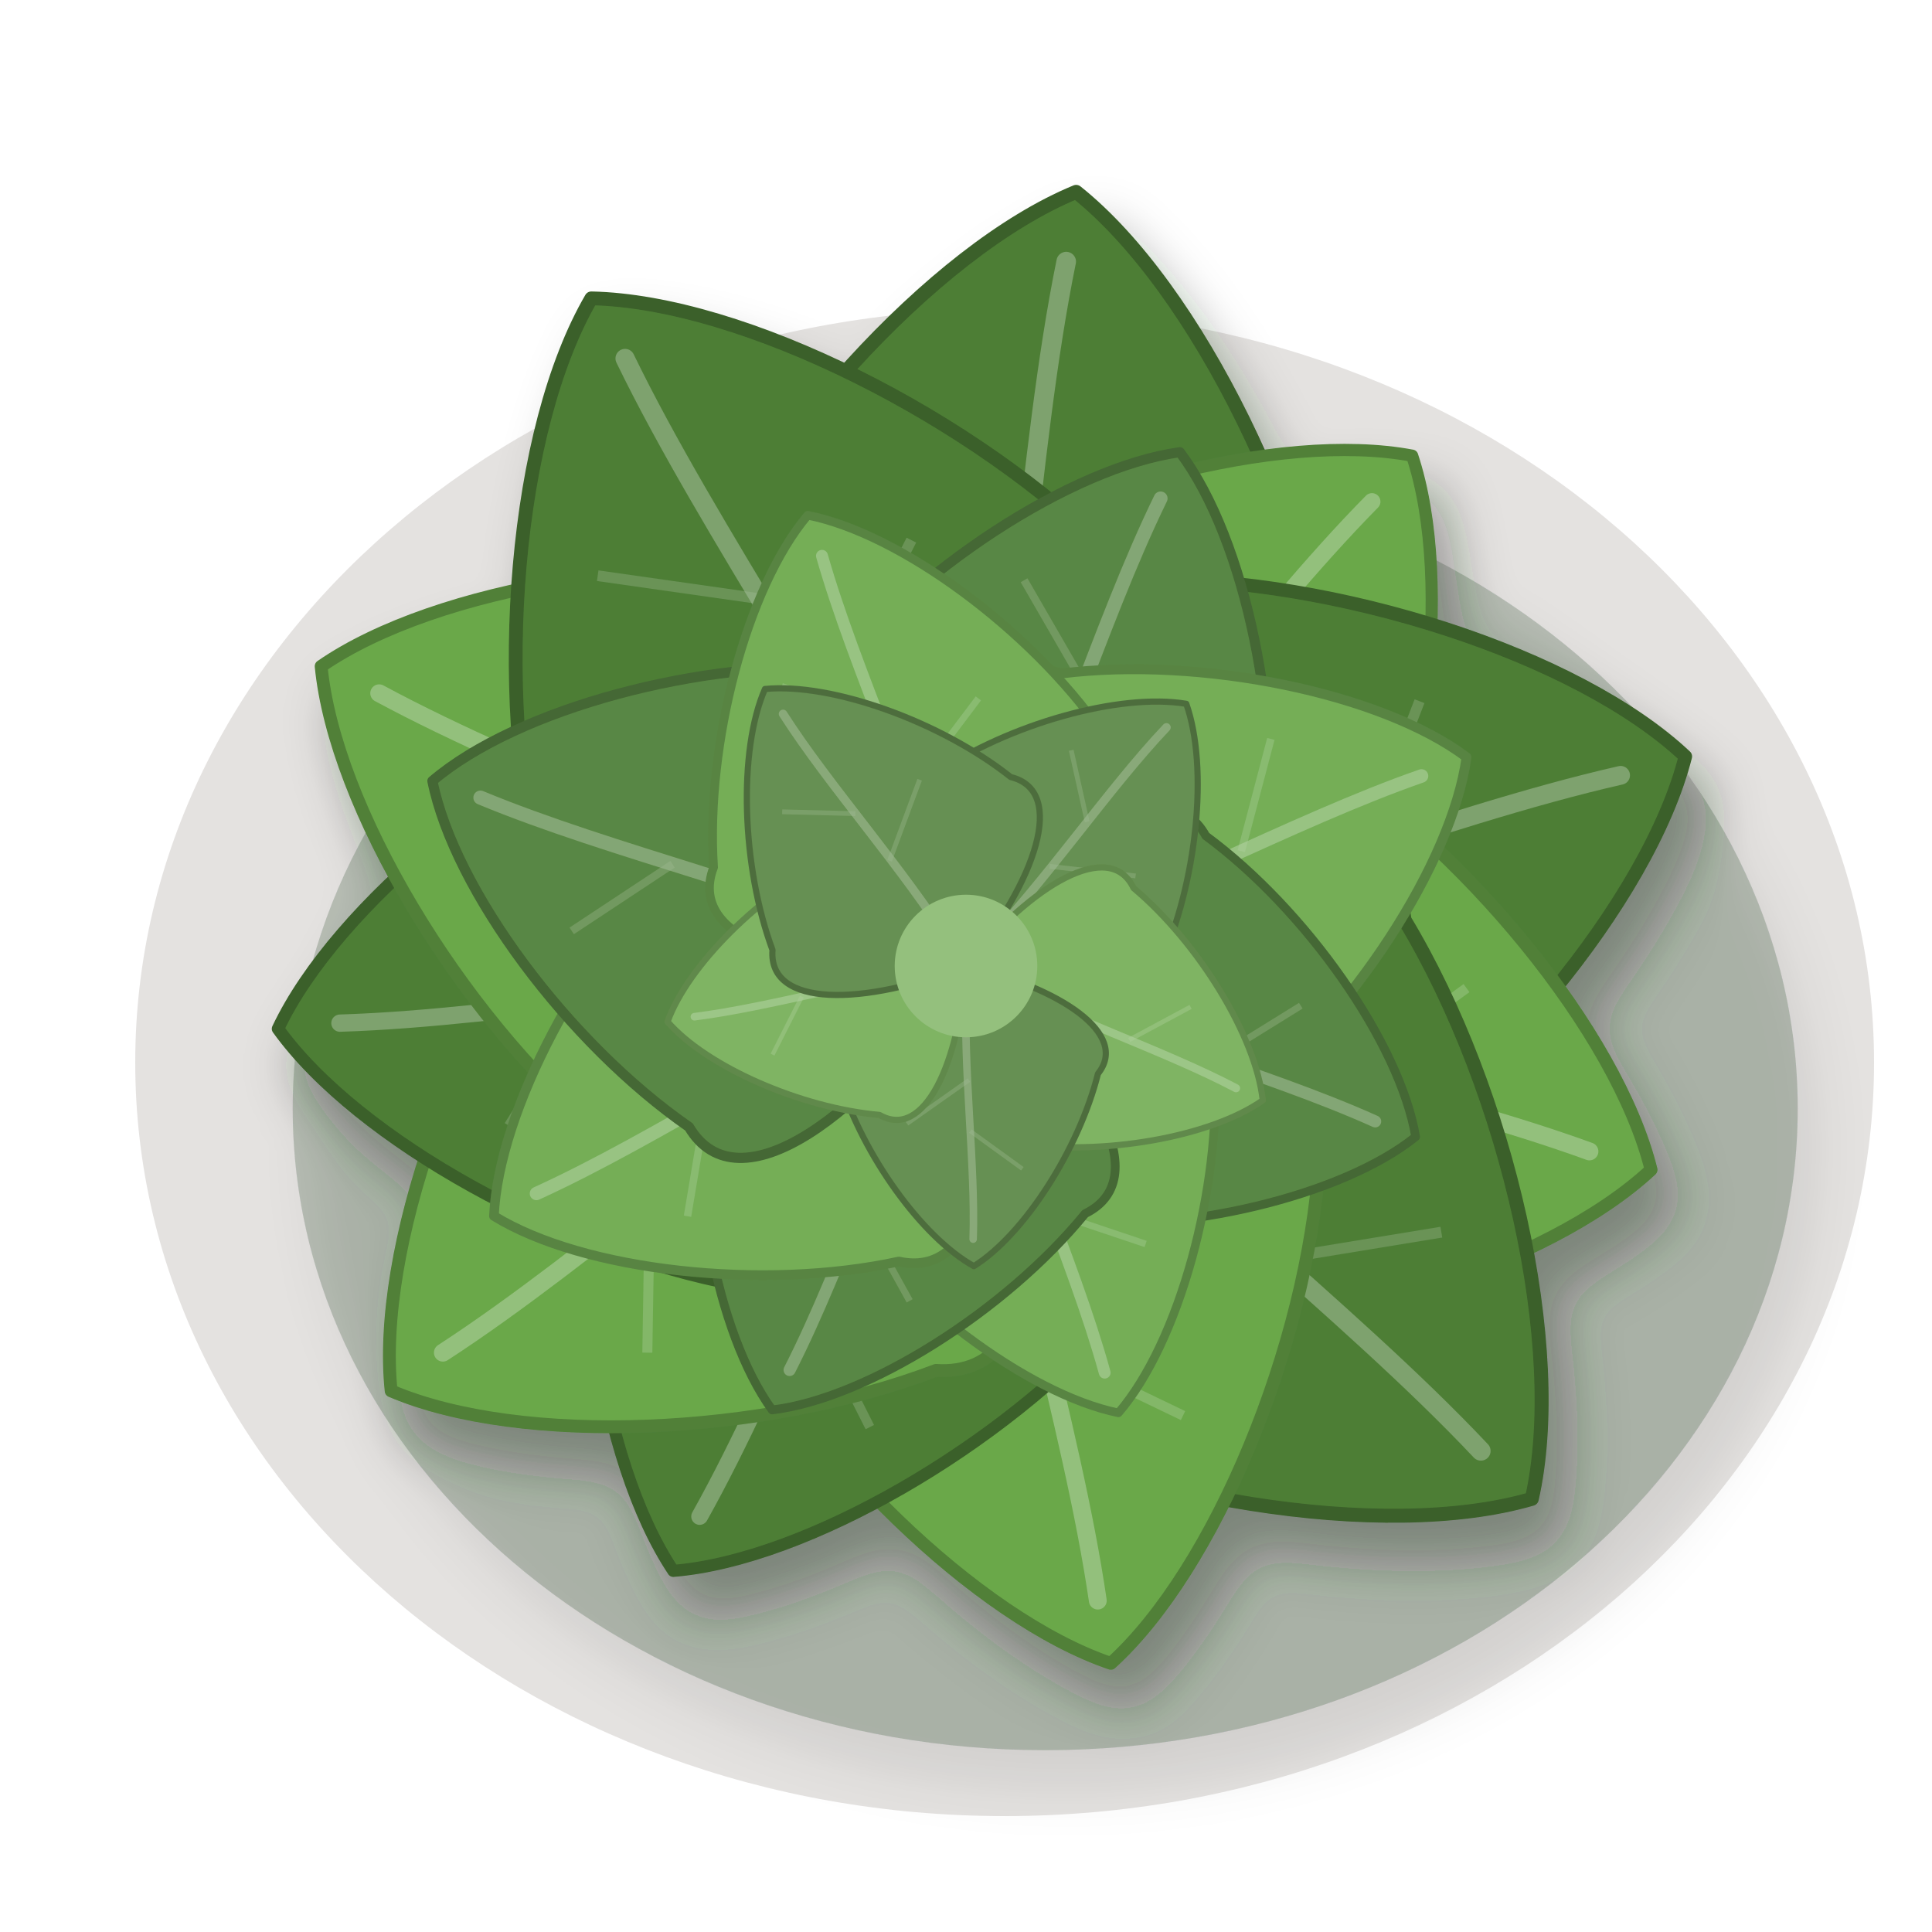
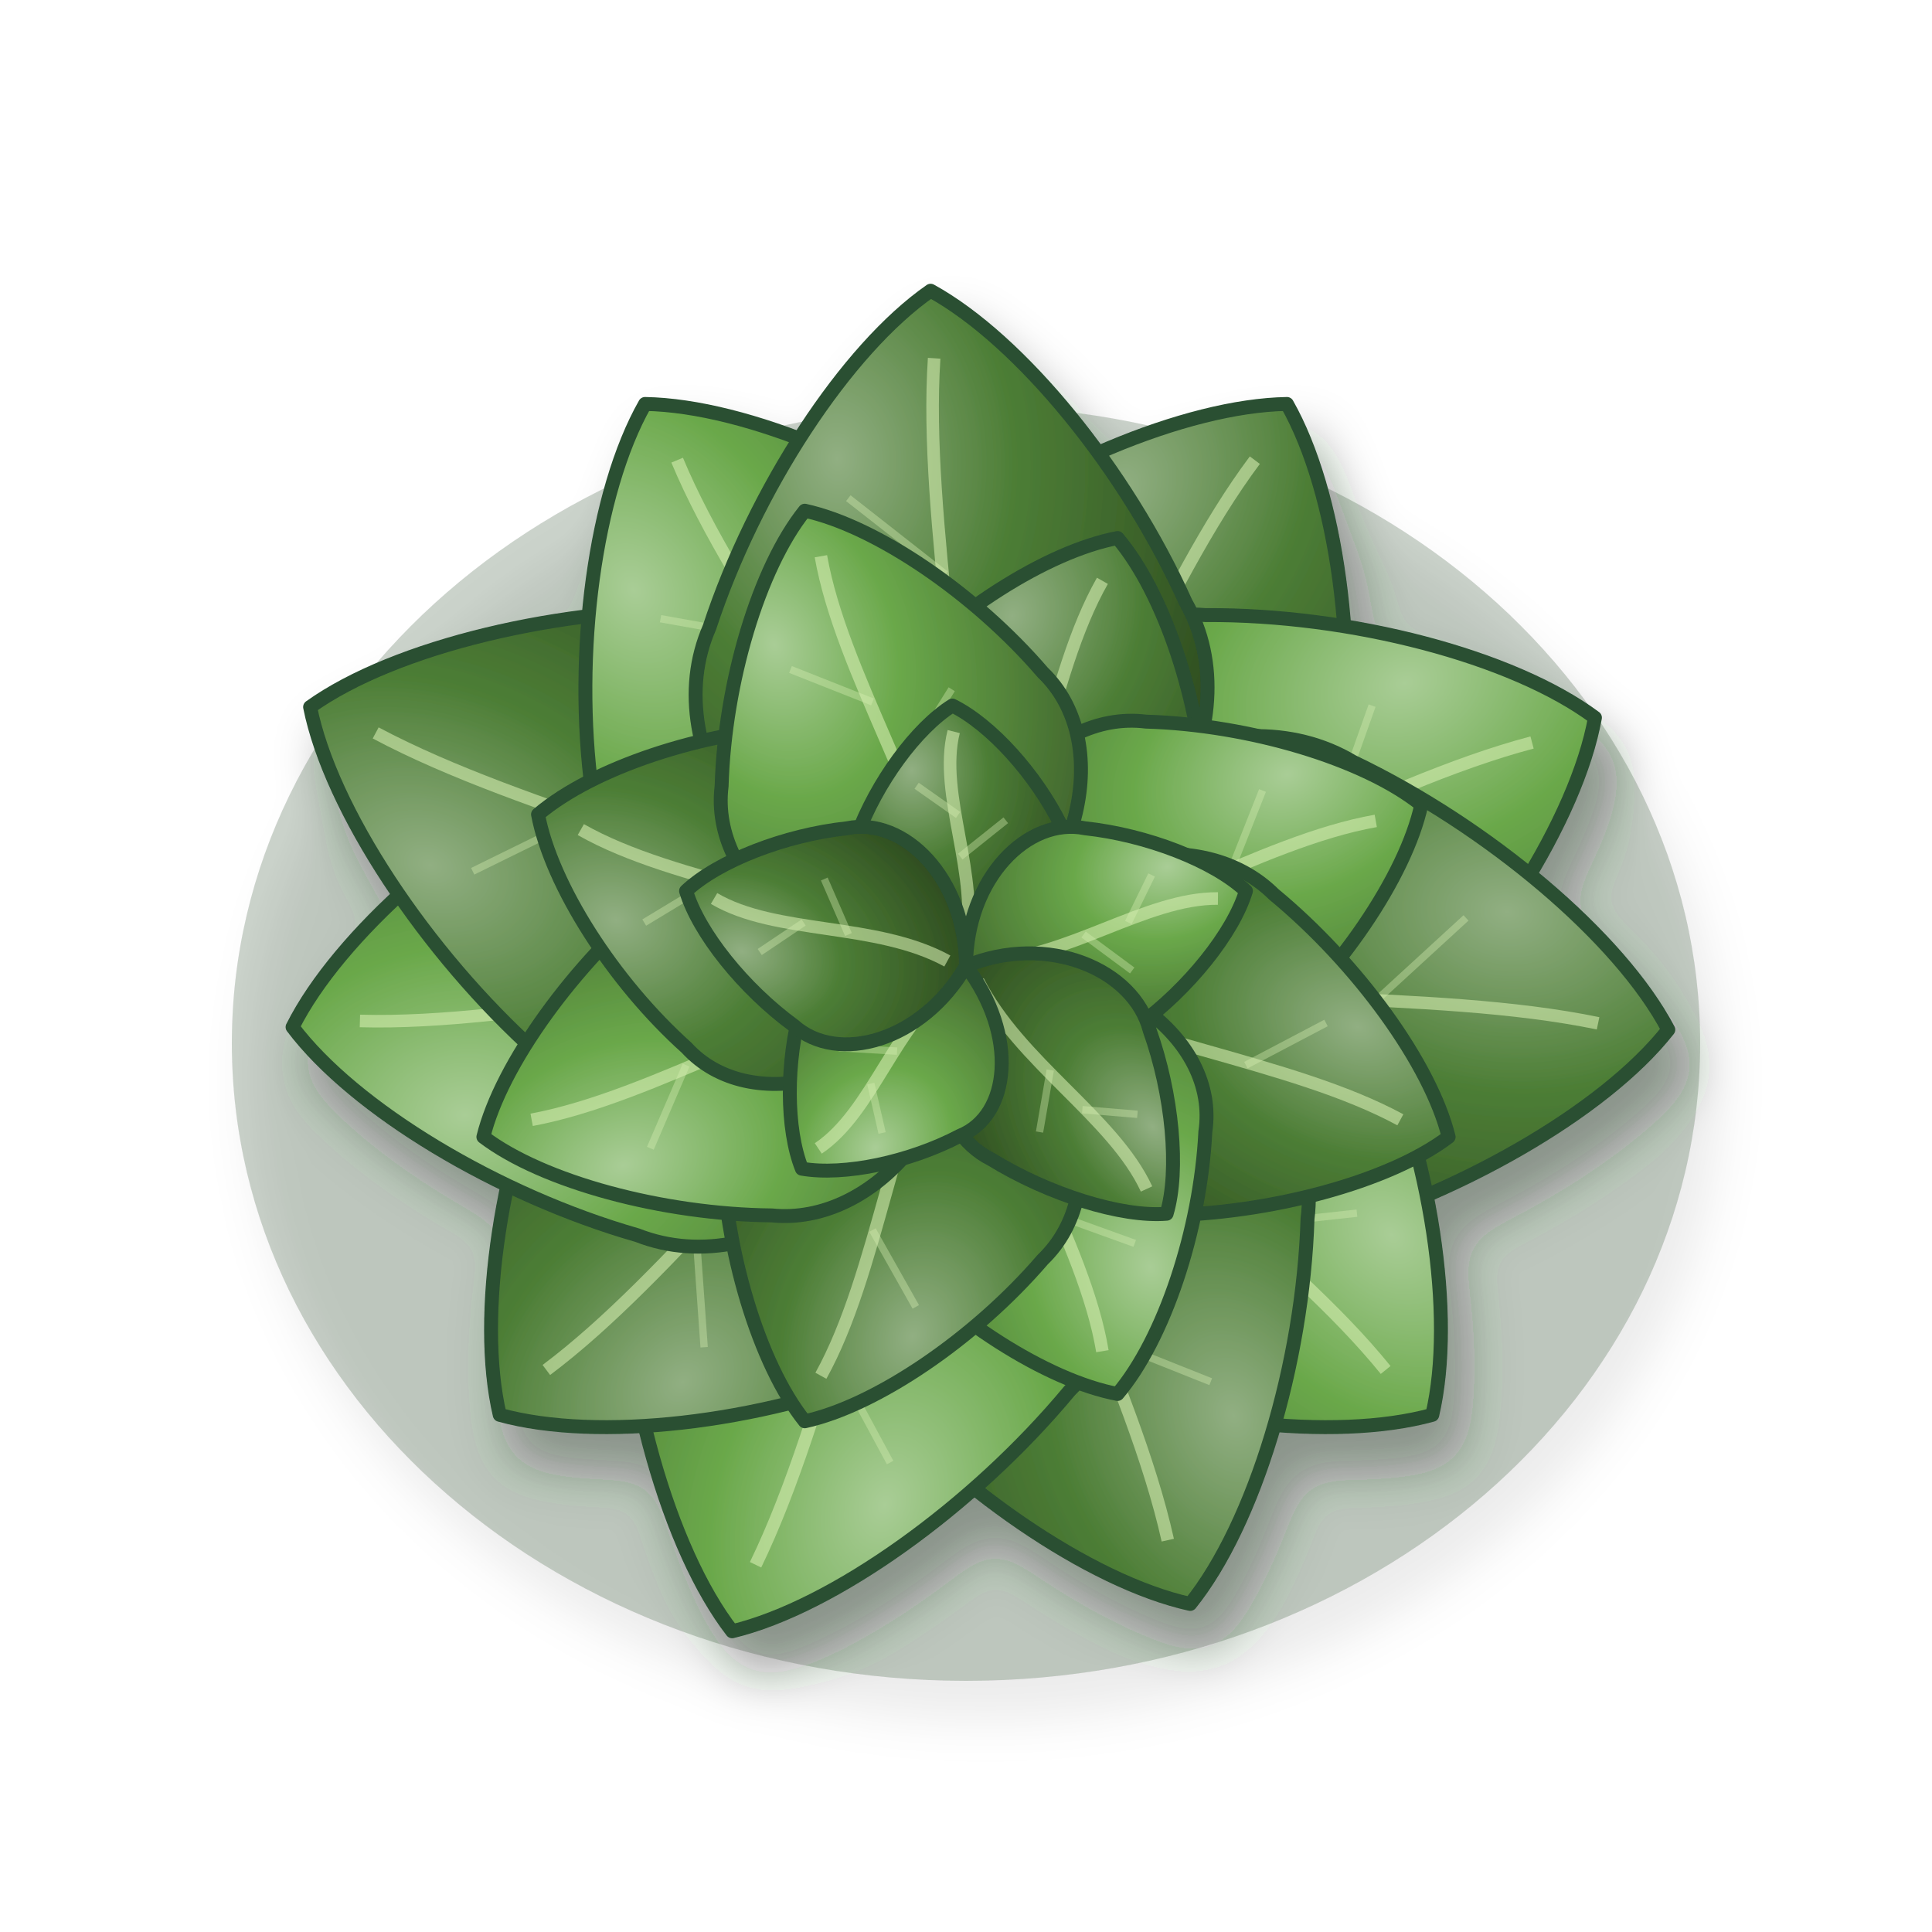
<svg xmlns="http://www.w3.org/2000/svg" viewBox="-50 -50 100 100" width="100" height="100" role="img" aria-label="Sedano">
-   <defs data-botanical-realism="v2">
-     <filter id="botanicalDepth" x="-28%" y="-28%" width="168%" height="176%" color-interpolation-filters="sRGB">
-       <feGaussianBlur in="SourceAlpha" stdDeviation="1.15" result="softAlpha" />
-       <feSpecularLighting in="softAlpha" surfaceScale="3.2" specularConstant="0.32" specularExponent="18" lighting-color="#fffbe8" result="specular">
-         <feDistantLight azimuth="225" elevation="58" />
-       </feSpecularLighting>
-       <feComposite in="specular" in2="SourceAlpha" operator="in" result="specularClipped" />
-       <feBlend in="SourceGraphic" in2="specularClipped" mode="screen" result="litPlant" />
-       <feDropShadow in="litPlant" dx="1.1" dy="2.1" stdDeviation="1.35" flood-color="#132315" flood-opacity="0.38" />
+   <defs>
+     <radialGradient id="leafA" cx="30%" cy="24%" r="82%">
+       <stop stop-color="#a9cd96" />
+       <stop offset=".4" stop-color="#6aa84a" />
+       <stop offset="1" stop-color="#42682e" />
+     </radialGradient>
+     <radialGradient id="leafB" cx="30%" cy="24%" r="82%">
+       <stop stop-color="#91af82" />
+       <stop offset=".42" stop-color="#4d7e36" />
+       <stop offset="1" stop-color="#2e4c20" />
+     </radialGradient>
+     <radialGradient id="leafYoung">
+       <stop stop-color="#c3dcb7" />
+       <stop offset="1" stop-color="#6aa84a" />
+     </radialGradient>
+     <radialGradient id="fruitRed" cx="30%" cy="24%">
+       <stop stop-color="#ff9b83" />
+       <stop offset=".35" stop-color="#cfe0a8" />
+       <stop offset="1" stop-color="#6d2026" />
+     </radialGradient>
+     <radialGradient id="fruitGreen" cx="30%" cy="24%">
+       <stop stop-color="#b6dc79" />
+       <stop offset=".4" stop-color="#5e9849" />
+       <stop offset="1" stop-color="#264a30" />
+     </radialGradient>
+     <radialGradient id="fruitOrange">
+       <stop stop-color="#ffd376" />
+       <stop offset=".42" stop-color="#e78934" />
+       <stop offset="1" stop-color="#7a321f" />
+     </radialGradient>
+     <radialGradient id="fruitPurple">
+       <stop stop-color="#c498ca" />
+       <stop offset=".42" stop-color="#70467e" />
+       <stop offset="1" stop-color="#2a193d" />
+     </radialGradient>
+     <radialGradient id="headGreen">
+       <stop stop-color="#a3c77c" />
+       <stop offset="1" stop-color="#456d43" />
+     </radialGradient>
+     <radialGradient id="headCream">
+       <stop stop-color="#fffcec" />
+       <stop offset="1" stop-color="#b8aa7b" />
+     </radialGradient>
+     <filter id="depth" x="-24%" y="-24%" width="160%" height="170%">
+       <feDropShadow dx="1" dy="2" stdDeviation="1.25" flood-color="#132315" flood-opacity=".38" />
    </filter>
  </defs>
-   <ellipse cx="2" cy="5" rx="45" ry="39" fill="#2f1d10" opacity=".13" />
-   <g class="plant-glyph plant-glyph--rosetta" style="isolation:isolate;filter:url(#botanicalDepth)">
-     <ellipse cx="4.1" cy="7.38" rx="38.95" ry="33.21" fill="#112718" opacity="0.2" />
-     <g transform="rotate(8.096579)">
-       <path d="M0 0 C12.546 -3.238 21.854 -9.733 17.402 -14.974       C14.569 -25.091 6.88 -36.423 0 -40.47       C-6.88 -36.423 -14.569 -25.091 -17.402 -14.974       C-21.854 -9.733 -12.546 -3.238 0 0Z" fill="#4d7e36" stroke="#3b6029" stroke-width="0.728" stroke-linejoin="round" />
-       <path d="M0 -1 C0.809 -13.76 -0.607 -26.71 0 -36.827" fill="none" stroke="#a2bc96" stroke-width="1.012" stroke-linecap="round" opacity=".58" />
-       <path d="M0 -15.378 L8.499 -21.044 M0 -22.258 L-6.88 -27.519" fill="none" stroke="#a2bc96" stroke-width="0.567" opacity=".34" />
+   <g filter="url(#depth)" style="isolation:isolate">
+     <ellipse cy="4" rx="38" ry="33" fill="#122415" opacity=".2" />
+     <g transform="rotate(29.72727)">
+       <path d="M0 0 C10.234 -2.68 15.502 -11.39 12.341 -17.42 C9.632 -24.12 4.515 -30.82 0 -33.5 C-4.515 -30.82 -9.632 -24.12 -12.341 -17.42 C-15.502 -11.39 -10.234 -2.68 0 0Z" fill="url(#leafB)" stroke="#294f31" stroke-width=".72" stroke-linejoin="round" />
+       <path d="M0 -1 C1 -11.39 -1 -22.11 0 -30.15" fill="none" stroke="#d8efb2" stroke-width=".65" opacity=".58" />
+       <path d="M0 -14.07 L5.719 -18.425 M0 -19.43 L-4.816 -23.45" stroke="#d8efb2" stroke-width=".38" opacity=".38" />
    </g>
-     <g transform="rotate(41.15988)">
-       <path d="M0 0 C10.876 -2.807 18.945 -8.438 15.086 -12.981       C12.63 -21.752 5.964 -31.575 0 -35.084       C-5.964 -31.575 -12.63 -21.752 -15.086 -12.981       C-18.945 -8.438 -10.876 -2.807 0 0Z" fill="#6aa84a" stroke="#518038" stroke-width="0.632" stroke-linejoin="round" />
-       <path d="M0 -1 C0.702 -11.928 -0.526 -23.155 0 -31.926" fill="none" stroke="#b2d2a1" stroke-width="0.877" stroke-linecap="round" opacity=".58" />
-       <path d="M0 -13.332 L7.368 -18.244 M0 -19.296 L-5.964 -23.857" fill="none" stroke="#b2d2a1" stroke-width="0.491" opacity=".34" />
+     <g transform="rotate(68.45455)">
+       <path d="M0 0 C10.234 -2.8 15.502 -11.9 12.341 -18.2 C9.632 -25.2 4.515 -32.2 0 -35 C-4.515 -32.2 -9.632 -25.2 -12.341 -18.2 C-15.502 -11.9 -10.234 -2.8 0 0Z" fill="url(#leafA)" stroke="#294f31" stroke-width=".72" stroke-linejoin="round" />
+       <path d="M0 -1 C1 -11.9 -1 -23.1 0 -31.5" fill="none" stroke="#d8efb2" stroke-width=".65" opacity=".58" />
+       <path d="M0 -14.7 L5.719 -19.25 M0 -20.3 L-4.816 -24.5" stroke="#d8efb2" stroke-width=".38" opacity=".38" />
    </g>
-     <g transform="rotate(73.75918)">
-       <path d="M0 0 C12.022 -3.102 20.942 -9.327 16.676 -14.349       C13.961 -24.044 6.593 -34.903 0 -38.781       C-6.593 -34.903 -13.961 -24.044 -16.676 -14.349       C-20.942 -9.327 -12.022 -3.102 0 0Z" fill="#4d7e36" stroke="#3b6029" stroke-width="0.698" stroke-linejoin="round" />
-       <path d="M0 -1 C0.776 -13.186 -0.582 -25.596 0 -35.291" fill="none" stroke="#a2bc96" stroke-width="0.97" stroke-linecap="round" opacity=".58" />
-       <path d="M0 -14.737 L8.144 -20.166 M0 -21.33 L-6.593 -26.371" fill="none" stroke="#a2bc96" stroke-width="0.543" opacity=".34" />
+     <g transform="rotate(95.18182)">
+       <path d="M0 0 C10.234 -2.92 15.502 -12.41 12.341 -18.98 C9.632 -26.28 4.515 -33.58 0 -36.5 C-4.515 -33.58 -9.632 -26.28 -12.341 -18.98 C-15.502 -12.41 -10.234 -2.92 0 0Z" fill="url(#leafB)" stroke="#294f31" stroke-width=".72" stroke-linejoin="round" />
+       <path d="M0 -1 C1 -12.41 -1 -24.09 0 -32.85" fill="none" stroke="#d8efb2" stroke-width=".65" opacity=".58" />
+       <path d="M0 -15.33 L5.719 -20.075 M0 -21.17 L-4.816 -25.55" stroke="#d8efb2" stroke-width=".38" opacity=".38" />
    </g>
-     <g transform="rotate(106.5626)">
-       <path d="M0 0 C11.469 -2.96 19.977 -8.897 15.908 -13.688       C13.318 -22.937 6.289 -33.296 0 -36.995       C-6.289 -33.296 -13.318 -22.937 -15.908 -13.688       C-19.977 -8.897 -11.469 -2.96 0 0Z" fill="#6aa84a" stroke="#518038" stroke-width="0.666" stroke-linejoin="round" />
-       <path d="M0 -1 C0.74 -12.578 -0.555 -24.417 0 -33.666" fill="none" stroke="#b2d2a1" stroke-width="0.925" stroke-linecap="round" opacity=".58" />
-       <path d="M0 -14.058 L7.769 -19.238 M0 -20.347 L-6.289 -25.157" fill="none" stroke="#b2d2a1" stroke-width="0.518" opacity=".34" />
+     <g transform="rotate(133.9091)">
+       <path d="M0 0 C10.234 -2.68 15.502 -11.39 12.341 -17.42 C9.632 -24.12 4.515 -30.82 0 -33.5 C-4.515 -30.82 -9.632 -24.12 -12.341 -17.42 C-15.502 -11.39 -10.234 -2.68 0 0Z" fill="url(#leafA)" stroke="#294f31" stroke-width=".72" stroke-linejoin="round" />
+       <path d="M0 -1 C1 -11.39 -1 -22.11 0 -30.15" fill="none" stroke="#d8efb2" stroke-width=".65" opacity=".58" />
+       <path d="M0 -14.07 L5.719 -18.425 M0 -19.43 L-4.816 -23.45" stroke="#d8efb2" stroke-width=".38" opacity=".38" />
    </g>
-     <g transform="rotate(133.2834)">
-       <path d="M0 0 C12.471 -3.218 21.724 -9.675 17.299 -14.885       C14.482 -24.942 6.839 -36.206 0 -40.229       C-6.839 -36.206 -14.482 -24.942 -17.299 -14.885       C-21.724 -9.675 -12.471 -3.218 0 0Z" fill="#4d7e36" stroke="#3b6029" stroke-width="0.724" stroke-linejoin="round" />
-       <path d="M0 -1 C0.805 -13.678 -0.603 -26.551 0 -36.609" fill="none" stroke="#a2bc96" stroke-width="1.006" stroke-linecap="round" opacity=".58" />
-       <path d="M0 -15.287 L8.448 -20.919 M0 -22.126 L-6.839 -27.356" fill="none" stroke="#a2bc96" stroke-width="0.563" opacity=".34" />
+     <g transform="rotate(160.6364)">
+       <path d="M0 0 C10.234 -2.8 15.502 -11.9 12.341 -18.2 C9.632 -25.2 4.515 -32.2 0 -35 C-4.515 -32.2 -9.632 -25.2 -12.341 -18.2 C-15.502 -11.9 -10.234 -2.8 0 0Z" fill="url(#leafB)" stroke="#294f31" stroke-width=".72" stroke-linejoin="round" />
+       <path d="M0 -1 C1 -11.9 -1 -23.1 0 -31.5" fill="none" stroke="#d8efb2" stroke-width=".65" opacity=".58" />
+       <path d="M0 -14.7 L5.719 -19.25 M0 -20.3 L-4.816 -24.5" stroke="#d8efb2" stroke-width=".38" opacity=".38" />
    </g>
-     <g transform="rotate(168.2673)">
-       <path d="M0 0 C11.428 -2.949 19.908 -8.866 15.852 -13.64       C13.272 -22.857 6.267 -33.179 0 -36.866       C-6.267 -33.179 -13.272 -22.857 -15.852 -13.64       C-19.908 -8.866 -11.428 -2.949 0 0Z" fill="#6aa84a" stroke="#518038" stroke-width="0.664" stroke-linejoin="round" />
-       <path d="M0 -1 C0.737 -12.534 -0.553 -24.331 0 -33.548" fill="none" stroke="#b2d2a1" stroke-width="0.922" stroke-linecap="round" opacity=".58" />
-       <path d="M0 -14.009 L7.742 -19.17 M0 -20.276 L-6.267 -25.069" fill="none" stroke="#b2d2a1" stroke-width="0.516" opacity=".34" />
+     <g transform="rotate(199.3636)">
+       <path d="M0 0 C10.234 -2.92 15.502 -12.41 12.341 -18.98 C9.632 -26.28 4.515 -33.58 0 -36.5 C-4.515 -33.58 -9.632 -26.28 -12.341 -18.98 C-15.502 -12.41 -10.234 -2.92 0 0Z" fill="url(#leafA)" stroke="#294f31" stroke-width=".72" stroke-linejoin="round" />
+       <path d="M0 -1 C1 -12.41 -1 -24.09 0 -32.85" fill="none" stroke="#d8efb2" stroke-width=".65" opacity=".58" />
+       <path d="M0 -15.33 L5.719 -20.075 M0 -21.17 L-4.816 -25.55" stroke="#d8efb2" stroke-width=".38" opacity=".38" />
    </g>
-     <g transform="rotate(205.8208)">
-       <path d="M0 0 C10.782 -2.782 18.782 -8.365 14.956 -12.869       C12.521 -21.564 5.913 -31.303 0 -34.781       C-5.913 -31.303 -12.521 -21.564 -14.956 -12.869       C-18.782 -8.365 -10.782 -2.782 0 0Z" fill="#4d7e36" stroke="#3b6029" stroke-width="0.626" stroke-linejoin="round" />
-       <path d="M0 -1 C0.696 -11.826 -0.522 -22.955 0 -31.651" fill="none" stroke="#a2bc96" stroke-width="0.87" stroke-linecap="round" opacity=".58" />
-       <path d="M0 -13.217 L7.304 -18.086 M0 -19.13 L-5.913 -23.651" fill="none" stroke="#a2bc96" stroke-width="0.487" opacity=".34" />
+     <g transform="rotate(226.0909)">
+       <path d="M0 0 C10.234 -2.68 15.502 -11.39 12.341 -17.42 C9.632 -24.12 4.515 -30.82 0 -33.5 C-4.515 -30.82 -9.632 -24.12 -12.341 -17.42 C-15.502 -11.39 -10.234 -2.68 0 0Z" fill="url(#leafB)" stroke="#294f31" stroke-width=".72" stroke-linejoin="round" />
+       <path d="M0 -1 C1 -11.39 -1 -22.11 0 -30.15" fill="none" stroke="#d8efb2" stroke-width=".65" opacity=".58" />
+       <path d="M0 -14.07 L5.719 -18.425 M0 -19.43 L-4.816 -23.45" stroke="#d8efb2" stroke-width=".38" opacity=".38" />
    </g>
-     <g transform="rotate(233.5311)">
-       <path d="M0 0 C11.47 -2.96 19.98 -8.899 15.91 -13.69       C13.32 -22.94 6.29 -33.3 0 -37       C-6.29 -33.3 -13.32 -22.94 -15.91 -13.69       C-19.98 -8.899 -11.47 -2.96 0 0Z" fill="#6aa84a" stroke="#518038" stroke-width="0.666" stroke-linejoin="round" />
-       <path d="M0 -1 C0.74 -12.58 -0.555 -24.42 0 -33.67" fill="none" stroke="#b2d2a1" stroke-width="0.925" stroke-linecap="round" opacity=".58" />
-       <path d="M0 -14.06 L7.77 -19.24 M0 -20.35 L-6.29 -25.16" fill="none" stroke="#b2d2a1" stroke-width="0.518" opacity=".34" />
+     <g transform="rotate(264.8182)">
+       <path d="M0 0 C10.234 -2.8 15.502 -11.9 12.341 -18.2 C9.632 -25.2 4.515 -32.2 0 -35 C-4.515 -32.2 -9.632 -25.2 -12.341 -18.2 C-15.502 -11.9 -10.234 -2.8 0 0Z" fill="url(#leafA)" stroke="#294f31" stroke-width=".72" stroke-linejoin="round" />
+       <path d="M0 -1 C1 -11.9 -1 -23.1 0 -31.5" fill="none" stroke="#d8efb2" stroke-width=".65" opacity=".58" />
+       <path d="M0 -14.7 L5.719 -19.25 M0 -20.3 L-4.816 -24.5" stroke="#d8efb2" stroke-width=".38" opacity=".38" />
    </g>
-     <g transform="rotate(264.7848)">
-       <path d="M0 0 C11.085 -2.861 19.31 -8.6 15.376 -13.231       C12.873 -22.17 6.079 -32.183 0 -35.758       C-6.079 -32.183 -12.873 -22.17 -15.376 -13.231       C-19.31 -8.6 -11.085 -2.861 0 0Z" fill="#4d7e36" stroke="#3b6029" stroke-width="0.644" stroke-linejoin="round" />
-       <path d="M0 -1 C0.715 -12.158 -0.536 -23.601 0 -32.54" fill="none" stroke="#a2bc96" stroke-width="0.894" stroke-linecap="round" opacity=".58" />
-       <path d="M0 -13.588 L7.509 -18.594 M0 -19.667 L-6.079 -24.316" fill="none" stroke="#a2bc96" stroke-width="0.501" opacity=".34" />
+     <g transform="rotate(291.5455)">
+       <path d="M0 0 C10.234 -2.92 15.502 -12.41 12.341 -18.98 C9.632 -26.28 4.515 -33.58 0 -36.5 C-4.515 -33.58 -9.632 -26.28 -12.341 -18.98 C-15.502 -12.41 -10.234 -2.92 0 0Z" fill="url(#leafB)" stroke="#294f31" stroke-width=".72" stroke-linejoin="round" />
+       <path d="M0 -1 C1 -12.41 -1 -24.09 0 -32.85" fill="none" stroke="#d8efb2" stroke-width=".65" opacity=".58" />
+       <path d="M0 -15.33 L5.719 -20.075 M0 -21.17 L-4.816 -25.55" stroke="#d8efb2" stroke-width=".38" opacity=".38" />
    </g>
-     <g transform="rotate(294.9284)">
-       <path d="M0 0 C11.41 -2.945 19.876 -8.852 15.827 -13.619       C13.251 -22.821 6.257 -33.127 0 -36.807       C-6.257 -33.127 -13.251 -22.821 -15.827 -13.619       C-19.876 -8.852 -11.41 -2.945 0 0Z" fill="#6aa84a" stroke="#518038" stroke-width="0.663" stroke-linejoin="round" />
-       <path d="M0 -1 C0.736 -12.514 -0.552 -24.293 0 -33.495" fill="none" stroke="#b2d2a1" stroke-width="0.92" stroke-linecap="round" opacity=".58" />
-       <path d="M0 -13.987 L7.73 -19.14 M0 -20.244 L-6.257 -25.029" fill="none" stroke="#b2d2a1" stroke-width="0.515" opacity=".34" />
+     <g transform="rotate(330.2727)">
+       <path d="M0 0 C10.234 -2.68 15.502 -11.39 12.341 -17.42 C9.632 -24.12 4.515 -30.82 0 -33.5 C-4.515 -30.82 -9.632 -24.12 -12.341 -17.42 C-15.502 -11.39 -10.234 -2.68 0 0Z" fill="url(#leafA)" stroke="#294f31" stroke-width=".72" stroke-linejoin="round" />
+       <path d="M0 -1 C1 -11.39 -1 -22.11 0 -30.15" fill="none" stroke="#d8efb2" stroke-width=".65" opacity=".58" />
+       <path d="M0 -14.07 L5.719 -18.425 M0 -19.43 L-4.816 -23.45" stroke="#d8efb2" stroke-width=".38" opacity=".38" />
    </g>
-     <g transform="rotate(330.699)">
-       <path d="M0 0 C12.284 -3.17 21.398 -9.53 17.039 -14.662       C14.266 -24.569 6.737 -35.664 0 -39.627       C-6.737 -35.664 -14.266 -24.569 -17.039 -14.662       C-21.398 -9.53 -12.284 -3.17 0 0Z" fill="#4d7e36" stroke="#3b6029" stroke-width="0.713" stroke-linejoin="round" />
-       <path d="M0 -1 C0.793 -13.473 -0.594 -26.154 0 -36.06" fill="none" stroke="#a2bc96" stroke-width="0.991" stroke-linecap="round" opacity=".58" />
-       <path d="M0 -15.058 L8.322 -20.606 M0 -21.795 L-6.737 -26.946" fill="none" stroke="#a2bc96" stroke-width="0.555" opacity=".34" />
+     <g transform="rotate(357)">
+       <path d="M0 0 C10.234 -2.8 15.502 -11.9 12.341 -18.2 C9.632 -25.2 4.515 -32.2 0 -35 C-4.515 -32.2 -9.632 -25.2 -12.341 -18.2 C-15.502 -11.9 -10.234 -2.8 0 0Z" fill="url(#leafB)" stroke="#294f31" stroke-width=".72" stroke-linejoin="round" />
+       <path d="M0 -1 C1 -11.9 -1 -23.1 0 -31.5" fill="none" stroke="#d8efb2" stroke-width=".65" opacity=".58" />
+       <path d="M0 -14.7 L5.719 -19.25 M0 -20.3 L-4.816 -24.5" stroke="#d8efb2" stroke-width=".38" opacity=".38" />
    </g>
-     <g transform="rotate(22.59844)">
-       <path d="M0 0 C8.93 -2.305 15.556 -6.928 12.387 -10.658       C10.37 -17.86 4.897 -25.926 0 -28.807       C-4.897 -25.926 -10.37 -17.86 -12.387 -10.658       C-15.556 -6.928 -8.93 -2.305 0 0Z" fill="#598744" stroke="#446734" stroke-width="0.519" stroke-linejoin="round" />
-       <path d="M0 -1 C0.576 -9.794 -0.432 -19.012 0 -26.214" fill="none" stroke="#a2bc96" stroke-width="0.72" stroke-linecap="round" opacity=".58" />
-       <path d="M0 -10.947 L6.049 -14.979 M0 -15.844 L-4.897 -19.589" fill="none" stroke="#a2bc96" stroke-width="0.403" opacity=".34" />
+     <g transform="rotate(19.5)">
+       <path d="M0 0 C7.31 -1.88 11.072 -7.99 8.815 -12.22 C6.88 -16.92 3.225 -21.62 0 -23.5 C-3.225 -21.62 -6.88 -16.92 -8.815 -12.22 C-11.072 -7.99 -7.31 -1.88 0 0Z" fill="url(#leafB)" stroke="#294f31" stroke-width=".72" stroke-linejoin="round" />
+       <path d="M0 -1 C1 -7.99 -1 -15.51 0 -21.15" fill="none" stroke="#d8efb2" stroke-width=".65" opacity=".58" />
+       <path d="M0 -9.87 L4.085 -12.925 M0 -13.63 L-3.44 -16.45" stroke="#d8efb2" stroke-width=".38" opacity=".38" />
    </g>
-     <g transform="rotate(67.35347)">
-       <path d="M0 0 C8.702 -2.246 15.159 -6.751 12.071 -10.387       C10.106 -17.405 4.772 -25.265 0 -28.072       C-4.772 -25.265 -10.106 -17.405 -12.071 -10.387       C-15.159 -6.751 -8.702 -2.246 0 0Z" fill="#74ae57" stroke="#588442" stroke-width="0.505" stroke-linejoin="round" />
-       <path d="M0 -1 C0.561 -9.545 -0.421 -18.528 0 -25.546" fill="none" stroke="#b2d2a1" stroke-width="0.702" stroke-linecap="round" opacity=".58" />
-       <path d="M0 -10.667 L5.895 -14.598 M0 -15.44 L-4.772 -19.089" fill="none" stroke="#b2d2a1" stroke-width="0.393" opacity=".34" />
+     <g transform="rotate(70.5)">
+       <path d="M0 0 C7.31 -2 11.072 -8.5 8.815 -13 C6.88 -18 3.225 -23 0 -25 C-3.225 -23 -6.88 -18 -8.815 -13 C-11.072 -8.5 -7.31 -2 0 0Z" fill="url(#leafA)" stroke="#294f31" stroke-width=".72" stroke-linejoin="round" />
+       <path d="M0 -1 C1 -8.5 -1 -16.5 0 -22.5" fill="none" stroke="#d8efb2" stroke-width=".65" opacity=".58" />
+       <path d="M0 -10.5 L4.085 -13.75 M0 -14.5 L-3.44 -17.5" stroke="#d8efb2" stroke-width=".38" opacity=".38" />
    </g>
-     <g transform="rotate(110.7966)">
-       <path d="M0 0 C7.718 -1.992 13.444 -5.988 10.705 -9.212       C8.963 -15.436 4.232 -22.407 0 -24.896       C-4.232 -22.407 -8.963 -15.436 -10.705 -9.212       C-13.444 -5.988 -7.718 -1.992 0 0Z" fill="#598744" stroke="#446734" stroke-width="0.448" stroke-linejoin="round" />
-       <path d="M0 -1 C0.498 -8.465 -0.373 -16.432 0 -22.656" fill="none" stroke="#a2bc96" stroke-width="0.622" stroke-linecap="round" opacity=".58" />
-       <path d="M0 -9.461 L5.228 -12.946 M0 -13.693 L-4.232 -16.93" fill="none" stroke="#a2bc96" stroke-width="0.349" opacity=".34" />
+     <g transform="rotate(109.5)">
+       <path d="M0 0 C7.31 -2.12 11.072 -9.01 8.815 -13.78 C6.88 -19.08 3.225 -24.38 0 -26.5 C-3.225 -24.38 -6.88 -19.08 -8.815 -13.78 C-11.072 -9.01 -7.31 -2.12 0 0Z" fill="url(#leafB)" stroke="#294f31" stroke-width=".72" stroke-linejoin="round" />
+       <path d="M0 -1 C1 -9.01 -1 -17.49 0 -23.85" fill="none" stroke="#d8efb2" stroke-width=".65" opacity=".58" />
+       <path d="M0 -11.13 L4.085 -14.575 M0 -15.37 L-3.44 -18.55" stroke="#d8efb2" stroke-width=".38" opacity=".38" />
    </g>
-     <g transform="rotate(161.1665)">
-       <path d="M0 0 C7.576 -1.955 13.197 -5.878 10.509 -9.042       C8.798 -15.152 4.155 -21.995 0 -24.439       C-4.155 -21.995 -8.798 -15.152 -10.509 -9.042       C-13.197 -5.878 -7.576 -1.955 0 0Z" fill="#74ae57" stroke="#588442" stroke-width="0.44" stroke-linejoin="round" />
-       <path d="M0 -1 C0.489 -8.309 -0.367 -16.13 0 -22.239" fill="none" stroke="#b2d2a1" stroke-width="0.611" stroke-linecap="round" opacity=".58" />
-       <path d="M0 -9.287 L5.132 -12.708 M0 -13.441 L-4.155 -16.618" fill="none" stroke="#b2d2a1" stroke-width="0.342" opacity=".34" />
+     <g transform="rotate(160.5)">
+       <path d="M0 0 C7.31 -1.88 11.072 -7.99 8.815 -12.22 C6.88 -16.92 3.225 -21.62 0 -23.5 C-3.225 -21.62 -6.88 -16.92 -8.815 -12.22 C-11.072 -7.99 -7.31 -1.88 0 0Z" fill="url(#leafA)" stroke="#294f31" stroke-width=".72" stroke-linejoin="round" />
+       <path d="M0 -1 C1 -7.99 -1 -15.51 0 -21.15" fill="none" stroke="#d8efb2" stroke-width=".65" opacity=".58" />
+       <path d="M0 -9.87 L4.085 -12.925 M0 -13.63 L-3.44 -16.45" stroke="#d8efb2" stroke-width=".38" opacity=".38" />
    </g>
-     <g transform="rotate(203.5875)">
-       <path d="M0 0 C7.773 -2.006 13.539 -6.03 10.781 -9.277       C9.026 -15.545 4.262 -22.566 0 -25.073       C-4.262 -22.566 -9.026 -15.545 -10.781 -9.277       C-13.539 -6.03 -7.773 -2.006 0 0Z" fill="#598744" stroke="#446734" stroke-width="0.451" stroke-linejoin="round" />
-       <path d="M0 -1 C0.501 -8.525 -0.376 -16.548 0 -22.816" fill="none" stroke="#a2bc96" stroke-width="0.627" stroke-linecap="round" opacity=".58" />
-       <path d="M0 -9.528 L5.265 -13.038 M0 -13.79 L-4.262 -17.05" fill="none" stroke="#a2bc96" stroke-width="0.351" opacity=".34" />
+     <g transform="rotate(199.5)">
+       <path d="M0 0 C7.31 -2 11.072 -8.5 8.815 -13 C6.88 -18 3.225 -23 0 -25 C-3.225 -23 -6.88 -18 -8.815 -13 C-11.072 -8.5 -7.31 -2 0 0Z" fill="url(#leafB)" stroke="#294f31" stroke-width=".72" stroke-linejoin="round" />
+       <path d="M0 -1 C1 -8.5 -1 -16.5 0 -22.5" fill="none" stroke="#d8efb2" stroke-width=".65" opacity=".58" />
+       <path d="M0 -10.5 L4.085 -13.75 M0 -14.5 L-3.44 -17.5" stroke="#d8efb2" stroke-width=".38" opacity=".38" />
    </g>
-     <g transform="rotate(242.094)">
-       <path d="M0 0 C8.571 -2.212 14.93 -6.65 11.889 -10.23       C9.954 -17.142 4.7 -24.884 0 -27.649       C-4.7 -24.884 -9.954 -17.142 -11.889 -10.23       C-14.93 -6.65 -8.571 -2.212 0 0Z" fill="#74ae57" stroke="#588442" stroke-width="0.498" stroke-linejoin="round" />
-       <path d="M0 -1 C0.553 -9.401 -0.415 -18.248 0 -25.16" fill="none" stroke="#b2d2a1" stroke-width="0.691" stroke-linecap="round" opacity=".58" />
-       <path d="M0 -10.506 L5.806 -14.377 M0 -15.207 L-4.7 -18.801" fill="none" stroke="#b2d2a1" stroke-width="0.387" opacity=".34" />
+     <g transform="rotate(250.5)">
+       <path d="M0 0 C7.31 -2.12 11.072 -9.01 8.815 -13.78 C6.88 -19.08 3.225 -24.38 0 -26.5 C-3.225 -24.38 -6.88 -19.08 -8.815 -13.78 C-11.072 -9.01 -7.31 -2.12 0 0Z" fill="url(#leafA)" stroke="#294f31" stroke-width=".72" stroke-linejoin="round" />
+       <path d="M0 -1 C1 -9.01 -1 -17.49 0 -23.85" fill="none" stroke="#d8efb2" stroke-width=".65" opacity=".58" />
+       <path d="M0 -11.13 L4.085 -14.575 M0 -15.37 L-3.44 -18.55" stroke="#d8efb2" stroke-width=".38" opacity=".38" />
    </g>
-     <g transform="rotate(289.1244)">
-       <path d="M0 0 C9.062 -2.339 15.785 -7.03 12.57 -10.816       C10.523 -18.124 4.969 -26.308 0 -29.232       C-4.969 -26.308 -10.523 -18.124 -12.57 -10.816       C-15.785 -7.03 -9.062 -2.339 0 0Z" fill="#598744" stroke="#446734" stroke-width="0.526" stroke-linejoin="round" />
-       <path d="M0 -1 C0.585 -9.939 -0.438 -19.293 0 -26.601" fill="none" stroke="#a2bc96" stroke-width="0.731" stroke-linecap="round" opacity=".58" />
-       <path d="M0 -11.108 L6.139 -15.2 M0 -16.077 L-4.969 -19.877" fill="none" stroke="#a2bc96" stroke-width="0.409" opacity=".34" />
+     <g transform="rotate(289.5)">
+       <path d="M0 0 C7.31 -1.88 11.072 -7.99 8.815 -12.22 C6.88 -16.92 3.225 -21.62 0 -23.5 C-3.225 -21.62 -6.88 -16.92 -8.815 -12.22 C-11.072 -7.99 -7.31 -1.88 0 0Z" fill="url(#leafB)" stroke="#294f31" stroke-width=".72" stroke-linejoin="round" />
+       <path d="M0 -1 C1 -7.99 -1 -15.51 0 -21.15" fill="none" stroke="#d8efb2" stroke-width=".65" opacity=".58" />
+       <path d="M0 -9.87 L4.085 -12.925 M0 -13.63 L-3.44 -16.45" stroke="#d8efb2" stroke-width=".38" opacity=".38" />
    </g>
-     <g transform="rotate(340.6514)">
-       <path d="M0 0 C7.665 -1.978 13.352 -5.947 10.632 -9.148       C8.901 -15.33 4.203 -22.253 0 -24.726       C-4.203 -22.253 -8.901 -15.33 -10.632 -9.148       C-13.352 -5.947 -7.665 -1.978 0 0Z" fill="#74ae57" stroke="#588442" stroke-width="0.445" stroke-linejoin="round" />
-       <path d="M0 -1 C0.495 -8.407 -0.371 -16.319 0 -22.5" fill="none" stroke="#b2d2a1" stroke-width="0.618" stroke-linecap="round" opacity=".58" />
-       <path d="M0 -9.396 L5.192 -12.857 M0 -13.599 L-4.203 -16.813" fill="none" stroke="#b2d2a1" stroke-width="0.346" opacity=".34" />
+     <g transform="rotate(340.5)">
+       <path d="M0 0 C7.31 -2 11.072 -8.5 8.815 -13 C6.88 -18 3.225 -23 0 -25 C-3.225 -23 -6.88 -18 -8.815 -13 C-11.072 -8.5 -7.31 -2 0 0Z" fill="url(#leafA)" stroke="#294f31" stroke-width=".72" stroke-linejoin="round" />
+       <path d="M0 -1 C1 -8.5 -1 -16.5 0 -22.5" fill="none" stroke="#d8efb2" stroke-width=".65" opacity=".58" />
+       <path d="M0 -10.5 L4.085 -13.75 M0 -14.5 L-3.44 -17.5" stroke="#d8efb2" stroke-width=".38" opacity=".38" />
    </g>
-     <g transform="rotate(40.03638)">
-       <path d="M0 0 C5.494 -1.418 9.571 -4.263 7.621 -6.558       C6.381 -10.989 3.013 -15.951 0 -17.724       C-3.013 -15.951 -6.381 -10.989 -7.621 -6.558       C-9.571 -4.263 -5.494 -1.418 0 0Z" fill="#669052" stroke="#4e6d3e" stroke-width="0.32" stroke-linejoin="round" />
-       <path d="M0 -1 C0.354 -6.026 -0.266 -11.698 0 -16.129" fill="none" stroke="#a2bc96" stroke-width="0.443" stroke-linecap="round" opacity=".58" />
-       <path d="M0 -6.735 L3.722 -9.216 M0 -9.748 L-3.013 -12.052" fill="none" stroke="#a2bc96" stroke-width="0.248" opacity=".34" />
+     <g transform="rotate(-3)">
+       <path d="M0 0 C4.386 -1.08 6.644 -4.59 5.289 -7.02 C4.128 -9.72 1.935 -12.42 0 -13.5 C-1.935 -12.42 -4.128 -9.72 -5.289 -7.02 C-6.644 -4.59 -4.386 -1.08 0 0Z" fill="url(#leafB)" stroke="#294f31" stroke-width=".72" stroke-linejoin="round" />
+       <path d="M0 -1 C1 -4.59 -1 -8.91 0 -12.15" fill="none" stroke="#d8efb2" stroke-width=".65" opacity=".58" />
+       <path d="M0 -5.67 L2.451 -7.425 M0 -7.83 L-2.064 -9.45" stroke="#d8efb2" stroke-width=".38" opacity=".38" />
    </g>
-     <g transform="rotate(114.3509)">
-       <path d="M0 0 C5.226 -1.349 9.104 -4.055 7.25 -6.238       C6.069 -10.453 2.866 -15.173 0 -16.859       C-2.866 -15.173 -6.069 -10.453 -7.25 -6.238       C-9.104 -4.055 -5.226 -1.349 0 0Z" fill="#7fb463" stroke="#61894b" stroke-width="0.32" stroke-linejoin="round" />
-       <path d="M0 -1 C0.337 -5.732 -0.253 -11.127 0 -15.342" fill="none" stroke="#b2d2a1" stroke-width="0.421" stroke-linecap="round" opacity=".58" />
-       <path d="M0 -6.407 L3.54 -8.767 M0 -9.273 L-2.866 -11.464" fill="none" stroke="#b2d2a1" stroke-width="0.236" opacity=".34" />
+     <g transform="rotate(75)">
+       <path d="M0 0 C4.386 -1.2 6.644 -5.1 5.289 -7.8 C4.128 -10.8 1.935 -13.8 0 -15 C-1.935 -13.8 -4.128 -10.8 -5.289 -7.8 C-6.644 -5.1 -4.386 -1.2 0 0Z" fill="url(#leafA)" stroke="#294f31" stroke-width=".72" stroke-linejoin="round" />
+       <path d="M0 -1 C1 -5.1 -1 -9.9 0 -13.5" fill="none" stroke="#d8efb2" stroke-width=".65" opacity=".58" />
+       <path d="M0 -6.3 L2.451 -8.25 M0 -8.7 L-2.064 -10.5" stroke="#d8efb2" stroke-width=".38" opacity=".38" />
    </g>
-     <g transform="rotate(178.5005)">
-       <path d="M0 0 C4.818 -1.243 8.392 -3.738 6.683 -5.75       C5.595 -9.636 2.642 -13.987 0 -15.542       C-2.642 -13.987 -5.595 -9.636 -6.683 -5.75       C-8.392 -3.738 -4.818 -1.243 0 0Z" fill="#669052" stroke="#4e6d3e" stroke-width="0.32" stroke-linejoin="round" />
-       <path d="M0 -1 C0.311 -5.284 -0.233 -10.257 0 -14.143" fill="none" stroke="#a2bc96" stroke-width="0.389" stroke-linecap="round" opacity=".58" />
-       <path d="M0 -5.906 L3.264 -8.082 M0 -8.548 L-2.642 -10.568" fill="none" stroke="#a2bc96" stroke-width="0.22" opacity=".34" />
+     <g transform="rotate(141)">
+       <path d="M0 0 C4.386 -1.32 6.644 -5.61 5.289 -8.58 C4.128 -11.88 1.935 -15.18 0 -16.5 C-1.935 -15.18 -4.128 -11.88 -5.289 -8.58 C-6.644 -5.61 -4.386 -1.32 0 0Z" fill="url(#leafB)" stroke="#294f31" stroke-width=".72" stroke-linejoin="round" />
+       <path d="M0 -1 C1 -5.61 -1 -10.89 0 -14.85" fill="none" stroke="#d8efb2" stroke-width=".65" opacity=".58" />
+       <path d="M0 -6.93 L2.451 -9.075 M0 -9.57 L-2.064 -11.55" stroke="#d8efb2" stroke-width=".38" opacity=".38" />
    </g>
-     <g transform="rotate(259.4234)">
-       <path d="M0 0 C4.872 -1.257 8.486 -3.779 6.757 -5.815       C5.657 -9.743 2.672 -14.144 0 -15.715       C-2.672 -14.144 -5.657 -9.743 -6.757 -5.815       C-8.486 -3.779 -4.872 -1.257 0 0Z" fill="#7fb463" stroke="#61894b" stroke-width="0.32" stroke-linejoin="round" />
-       <path d="M0 -1 C0.314 -5.343 -0.236 -10.372 0 -14.301" fill="none" stroke="#b2d2a1" stroke-width="0.393" stroke-linecap="round" opacity=".58" />
-       <path d="M0 -5.972 L3.3 -8.172 M0 -8.643 L-2.672 -10.686" fill="none" stroke="#b2d2a1" stroke-width="0.22" opacity=".34" />
+     <g transform="rotate(219)">
+       <path d="M0 0 C4.386 -1.08 6.644 -4.59 5.289 -7.02 C4.128 -9.72 1.935 -12.42 0 -13.5 C-1.935 -12.42 -4.128 -9.72 -5.289 -7.02 C-6.644 -4.59 -4.386 -1.08 0 0Z" fill="url(#leafA)" stroke="#294f31" stroke-width=".72" stroke-linejoin="round" />
+       <path d="M0 -1 C1 -4.59 -1 -8.91 0 -12.15" fill="none" stroke="#d8efb2" stroke-width=".65" opacity=".58" />
+       <path d="M0 -5.67 L2.451 -7.425 M0 -7.83 L-2.064 -9.45" stroke="#d8efb2" stroke-width=".38" opacity=".38" />
    </g>
-     <g transform="rotate(324.0301)">
-       <path d="M0 0 C5.492 -1.417 9.567 -4.261 7.618 -6.555       C6.378 -10.984 3.012 -15.944 0 -17.716       C-3.012 -15.944 -6.378 -10.984 -7.618 -6.555       C-9.567 -4.261 -5.492 -1.417 0 0Z" fill="#669052" stroke="#4e6d3e" stroke-width="0.32" stroke-linejoin="round" />
-       <path d="M0 -1 C0.354 -6.023 -0.266 -11.693 0 -16.122" fill="none" stroke="#a2bc96" stroke-width="0.443" stroke-linecap="round" opacity=".58" />
-       <path d="M0 -6.732 L3.72 -9.212 M0 -9.744 L-3.012 -12.047" fill="none" stroke="#a2bc96" stroke-width="0.248" opacity=".34" />
+     <g transform="rotate(285)">
+       <path d="M0 0 C4.386 -1.2 6.644 -5.1 5.289 -7.8 C4.128 -10.8 1.935 -13.8 0 -15 C-1.935 -13.8 -4.128 -10.8 -5.289 -7.8 C-6.644 -5.1 -4.386 -1.2 0 0Z" fill="url(#leafB)" stroke="#294f31" stroke-width=".72" stroke-linejoin="round" />
+       <path d="M0 -1 C1 -5.1 -1 -9.9 0 -13.5" fill="none" stroke="#d8efb2" stroke-width=".65" opacity=".58" />
+       <path d="M0 -6.3 L2.451 -8.25 M0 -8.7 L-2.064 -10.5" stroke="#d8efb2" stroke-width=".38" opacity=".38" />
    </g>
-     <circle r="3.69" fill="#94c07d" />
  </g>
</svg>
